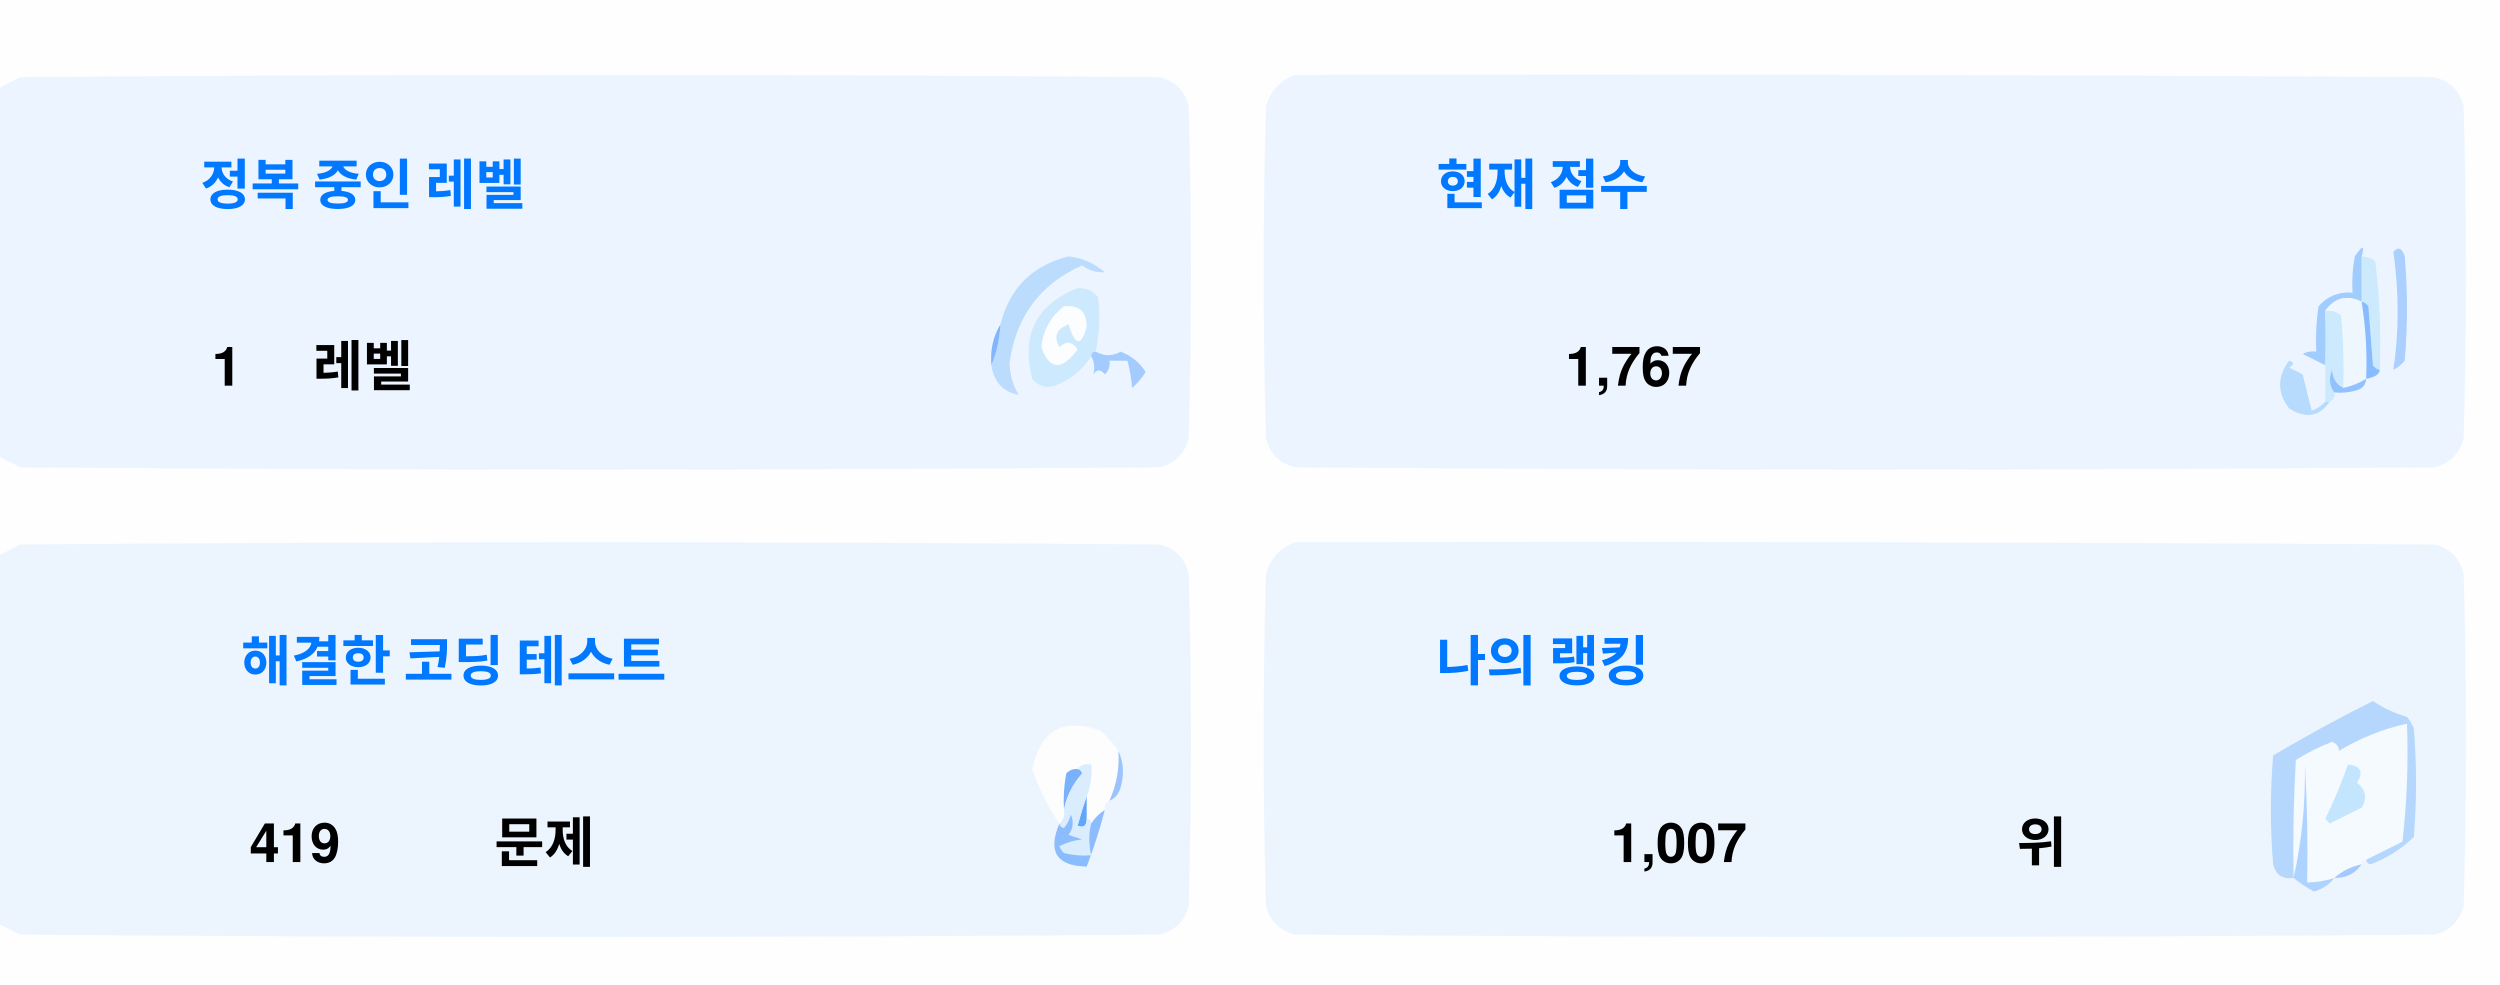
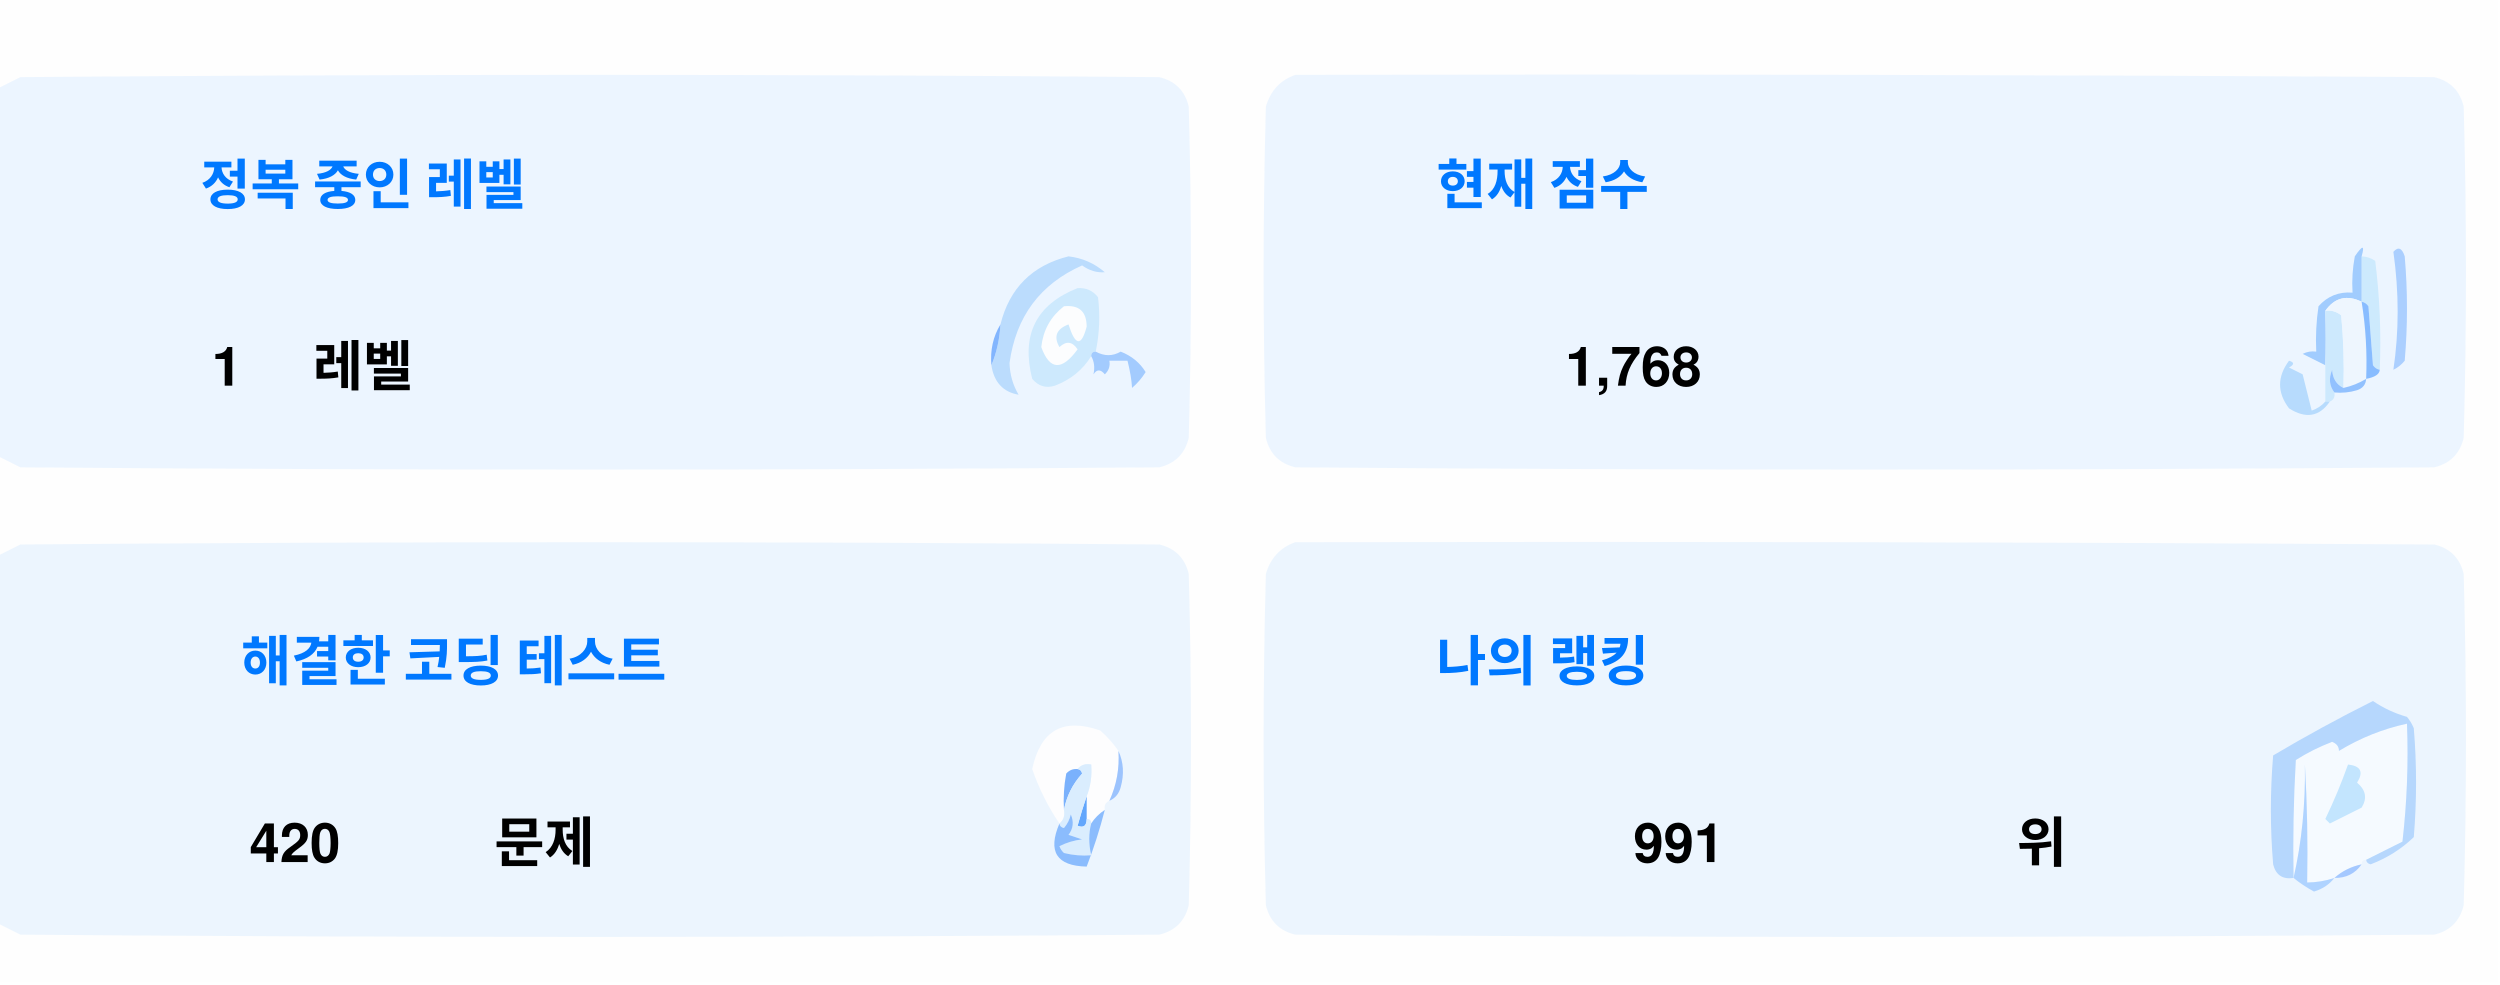
<svg xmlns="http://www.w3.org/2000/svg" version="1.1" width="551px" height="217px" style="shape-rendering:geometricPrecision; text-rendering:geometricPrecision; image-rendering:optimizeQuality; fill-rule:evenodd; clip-rule:evenodd">
  <style>
            .title {
                color: #0078ff;
                font-size: 1rem;
                line-height: 1.5rem;
                font-weight: bold;
                font-family: -apple-system,BlinkMacSystemFont,Segoe UI,Helvetica,Arial,sans-serif,Apple Color Emoji,Segoe UI Emoji;
            }
        
            .desc {
                color: #0078ff;
                font-size: 2.5rem;
                font-weight: bold;
                line-height: 1.5rem;
                font-family: -apple-system,BlinkMacSystemFont,Segoe UI,Helvetica,Arial,sans-serif,Apple Color Emoji,Segoe UI Emoji;
            }
        
            .desc-2 {
                color: #0078ff;
                font-size: 1rem;
                font-weight: bold;
                line-height: 1.5rem;
                font-family: -apple-system,BlinkMacSystemFont,Segoe UI,Helvetica,Arial,sans-serif,Apple Color Emoji,Segoe UI Emoji;
            }
        
            .text, .desc {
                animation: twinkling 4s ease-in-out infinite;
            }
        
            @keyframes twinkling {
                40% { opacity: 1; }
                50% { opacity: 0.5; }
                60% { opacity: 1; }
                70% { opacity: 0.5; }
                80% { opacity: 1; }
            };
        </style>
  <g>
    <path style="opacity:1" fill="#fefefe" d="M -0.5,-0.5 C 183.167,-0.5 366.833,-0.5 550.5,-0.5C 550.5,71.833 550.5,144.167 550.5,216.5C 366.833,216.5 183.167,216.5 -0.5,216.5C -0.5,212.167 -0.5,207.833 -0.5,203.5C 1.14,204.32 2.807,205.153 4.5,206C 88.167,206.667 171.833,206.667 255.5,206C 259,205.167 261.167,203 262,199.5C 262.667,175.167 262.667,150.833 262,126.5C 261.167,123 259,120.833 255.5,120C 171.833,119.333 88.167,119.333 4.5,120C 2.807,120.847 1.14,121.68 -0.5,122.5C -0.5,115.167 -0.5,107.833 -0.5,100.5C 1.14,101.32 2.807,102.153 4.5,103C 88.167,103.667 171.833,103.667 255.5,103C 259,102.167 261.167,100 262,96.5C 262.667,72.167 262.667,47.833 262,23.5C 261.167,20 259,17.833 255.5,17C 171.833,16.333 88.167,16.333 4.5,17C 2.807,17.847 1.14,18.68 -0.5,19.5C -0.5,12.833 -0.5,6.167 -0.5,-0.5 Z" />
  </g>
  <g>
    <path style="opacity:1" fill="#ecf5ff" d="M -0.5,100.5 C -0.5,73.5 -0.5,46.5 -0.5,19.5C 1.14,18.68 2.807,17.847 4.5,17C 88.167,16.333 171.833,16.333 255.5,17C 259,17.833 261.167,20 262,23.5C 262.667,47.833 262.667,72.167 262,96.5C 261.167,100 259,102.167 255.5,103C 171.833,103.667 88.167,103.667 4.5,103C 2.807,102.153 1.14,101.32 -0.5,100.5 Z" />
  </g>
  <g>
    <path style="opacity:1" fill="#ecf5ff" d="M 285.5,16.5 C 369.167,16.333 452.834,16.5 536.5,17C 540,17.833 542.167,20 543,23.5C 543.667,47.833 543.667,72.167 543,96.5C 542.167,100 540,102.167 536.5,103C 452.833,103.667 369.167,103.667 285.5,103C 282,102.167 279.833,100 279,96.5C 278.333,72.167 278.333,47.833 279,23.5C 280.018,19.985 282.185,17.652 285.5,16.5 Z" />
  </g>
  <g>
    <path style="opacity:1" fill="#cdeafd" d="M 520.5,56.5 C 521.583,56.539 522.583,56.873 523.5,57.5C 524.498,65.472 524.831,73.472 524.5,81.5C 523.883,81.389 523.383,81.056 523,80.5C 522.667,76.167 522.333,71.833 522,67.5C 521.617,66.944 521.117,66.611 520.5,66.5C 520.5,63.167 520.5,59.833 520.5,56.5 Z" />
  </g>
  <g>
    <path style="opacity:1" fill="#abcfff" d="M 527.5,55.5 C 528.566,54.308 529.399,54.641 530,56.5C 530.667,64.167 530.667,71.833 530,79.5C 529.311,80.357 528.478,81.023 527.5,81.5C 528.758,73.08 528.758,64.414 527.5,55.5 Z" />
  </g>
  <g>
    <path style="opacity:1" fill="#bbdcfd" d="M 218.5,80.5 C 219.657,77.727 220.324,74.727 220.5,71.5C 222.49,63.51 227.49,58.51 235.5,56.5C 238.528,56.847 241.194,58.014 243.5,60C 241.744,60.141 240.078,59.641 238.5,58.5C 229.247,62.607 223.914,69.773 222.5,80C 222.565,82.526 223.232,84.859 224.5,87C 221.07,86.397 219.07,84.231 218.5,80.5 Z" />
  </g>
  <g>
    <path style="opacity:1" fill="#cde9fd" d="M 241.5,77.5 C 240.833,77.5 240.5,77.833 240.5,78.5C 238.628,81.529 235.961,83.695 232.5,85C 230.536,85.624 228.869,85.124 227.5,83.5C 225.021,73.791 228.354,67.124 237.5,63.5C 239.374,63.39 240.874,64.056 242,65.5C 242.497,69.524 242.331,73.524 241.5,77.5 Z" />
  </g>
  <g>
    <path style="opacity:1" fill="#fcfdfe" d="M 234.5,67.5 C 237.826,67.162 239.493,68.662 239.5,72C 238.334,76.434 237,76.267 235.5,71.5C 232.832,72.515 232.166,74.182 233.5,76.5C 235.017,75.089 236.351,75.256 237.5,77C 234.006,81.771 231.34,81.605 229.5,76.5C 229.904,72.771 231.571,69.771 234.5,67.5 Z" />
  </g>
  <g>
    <path style="opacity:1" fill="#a1ccfe" d="M 520.5,56.5 C 520.5,59.833 520.5,63.167 520.5,66.5C 517.238,64.922 514.572,65.589 512.5,68.5C 512.617,72.81 512.617,76.81 512.5,80.5C 510.86,79.68 509.193,78.847 507.5,78C 508.448,77.517 509.448,77.35 510.5,77.5C 510.335,74.15 510.502,70.817 511,67.5C 512.995,65.253 515.495,64.253 518.5,64.5C 518.336,61.813 518.503,59.146 519,56.5C 520.731,53.969 521.231,53.969 520.5,56.5 Z" />
  </g>
  <g>
    <path style="opacity:1" fill="#cde9fd" d="M 512.5,68.5 C 513.822,68.33 514.989,68.663 516,69.5C 516.499,74.823 516.666,80.156 516.5,85.5C 514.955,84.77 514.122,83.437 514,81.5C 513.22,83.387 513.387,85.054 514.5,86.5C 514.672,87.492 514.338,88.158 513.5,88.5C 513.167,88.5 512.833,88.5 512.5,88.5C 512.5,85.833 512.5,83.167 512.5,80.5C 512.617,76.81 512.617,72.81 512.5,68.5 Z" />
  </g>
  <g>
    <path style="opacity:1" fill="#eef6fe" d="M 520.5,66.5 C 521.407,72.106 521.74,77.773 521.5,83.5C 519.95,84.441 518.284,85.108 516.5,85.5C 516.666,80.156 516.499,74.823 516,69.5C 514.989,68.663 513.822,68.33 512.5,68.5C 514.572,65.589 517.238,64.922 520.5,66.5 Z" />
  </g>
  <g>
    <path style="opacity:1" fill="#88bcff" d="M 520.5,66.5 C 521.117,66.611 521.617,66.944 522,67.5C 522.333,71.833 522.667,76.167 523,80.5C 523.383,81.056 523.883,81.389 524.5,81.5C 524.445,82.469 523.445,83.136 521.5,83.5C 521.74,77.773 521.407,72.106 520.5,66.5 Z" />
  </g>
  <g>
    <path style="opacity:1" fill="#82b5fe" d="M 220.5,71.5 C 220.324,74.727 219.657,77.727 218.5,80.5C 218.215,77.171 218.882,74.171 220.5,71.5 Z" />
  </g>
  <g>
    <path style="opacity:1" fill="#a3cbfe" d="M 240.5,78.5 C 240.5,77.833 240.833,77.5 241.5,77.5C 243.391,78.536 245.224,78.536 247,77.5C 249.391,78.429 251.225,79.929 252.5,82C 251.681,83.319 250.681,84.486 249.5,85.5C 249.409,83.777 249.075,81.777 248.5,79.5C 247.167,79.5 245.833,79.5 244.5,79.5C 244.719,80.675 244.386,81.675 243.5,82.5C 242.575,81.359 241.741,81.359 241,82.5C 241.331,80.981 241.164,79.648 240.5,78.5 Z" />
  </g>
  <g>
    <path style="opacity:1" fill="#b7dbfd" d="M 512.5,88.5 C 512.833,88.5 513.167,88.5 513.5,88.5C 511.199,91.857 508.199,92.357 504.5,90C 501.872,86.535 501.872,83.035 504.5,79.5C 505.696,79.846 505.696,80.346 504.5,81C 505.5,81.5 506.5,82 507.5,82.5C 508.167,85.167 508.833,87.833 509.5,90.5C 510.739,90.058 511.739,89.391 512.5,88.5 Z" />
  </g>
  <g>
    <path style="opacity:1" fill="#92c1fe" d="M 516.5,85.5 C 518.284,85.108 519.95,84.441 521.5,83.5C 521.423,84.75 520.756,85.583 519.5,86C 517.866,86.493 516.199,86.66 514.5,86.5C 513.387,85.054 513.22,83.387 514,81.5C 514.122,83.437 514.955,84.77 516.5,85.5 Z" />
  </g>
  <g>
    <path style="opacity:1" fill="#ecf5fe" d="M -0.5,203.5 C -0.5,176.5 -0.5,149.5 -0.5,122.5C 1.14,121.68 2.807,120.847 4.5,120C 88.167,119.333 171.833,119.333 255.5,120C 259,120.833 261.167,123 262,126.5C 262.667,150.833 262.667,175.167 262,199.5C 261.167,203 259,205.167 255.5,206C 171.833,206.667 88.167,206.667 4.5,206C 2.807,205.153 1.14,204.32 -0.5,203.5 Z" />
  </g>
  <g>
    <path style="opacity:1" fill="#ecf5fe" d="M 285.5,119.5 C 369.167,119.333 452.834,119.5 536.5,120C 540,120.833 542.167,123 543,126.5C 543.667,150.833 543.667,175.167 543,199.5C 542.167,203 540,205.167 536.5,206C 452.833,206.667 369.167,206.667 285.5,206C 282,205.167 279.833,203 279,199.5C 278.333,175.167 278.333,150.833 279,126.5C 280.018,122.985 282.185,120.652 285.5,119.5 Z" />
  </g>
  <g>
    <path style="opacity:1" fill="#fdfdfe" d="M 246.5,165.5 C 246.758,169.367 246.092,173.034 244.5,176.5C 243.662,176.842 243.328,177.508 243.5,178.5C 242.272,179.306 241.272,180.306 240.5,181.5C 240.5,180.833 240.167,180.5 239.5,180.5C 239.5,178.833 239.5,177.167 239.5,175.5C 240.369,173.283 240.702,170.95 240.5,168.5C 239.209,168.263 238.209,168.596 237.5,169.5C 236.504,169.414 235.671,169.748 235,170.5C 234.503,173.146 234.336,175.813 234.5,178.5C 234.737,179.791 234.404,180.791 233.5,181.5C 230.986,177.806 228.986,173.806 227.5,169.5C 229.309,160.957 234.309,158.124 242.5,161C 244.07,162.397 245.404,163.897 246.5,165.5 Z" />
  </g>
  <g>
    <path style="opacity:1" fill="#f5faff" d="M 521.5,189.5 C 520.833,189.5 520.5,189.833 520.5,190.5C 518.181,190.992 516.181,191.992 514.5,193.5C 512.565,194.15 510.565,194.483 508.5,194.5C 508.666,185.827 508.5,177.16 508,168.5C 508.141,177.227 507.308,185.56 505.5,193.5C 505.334,184.827 505.5,176.16 506,167.5C 508.527,165.903 511.194,164.57 514,163.5C 515.011,163.892 515.511,164.559 515.5,165.5C 520.21,162.641 525.21,160.641 530.5,159.5C 530.831,168.192 530.498,176.859 529.5,185.5C 526.807,186.847 524.14,188.18 521.5,189.5 Z" />
  </g>
  <g>
    <path style="opacity:1" fill="#b6d7fd" d="M 521.5,189.5 C 524.14,188.18 526.807,186.847 529.5,185.5C 530.498,176.859 530.831,168.192 530.5,159.5C 525.21,160.641 520.21,162.641 515.5,165.5C 515.511,164.559 515.011,163.892 514,163.5C 511.194,164.57 508.527,165.903 506,167.5C 505.5,176.16 505.334,184.827 505.5,193.5C 503.089,193.863 501.589,192.863 501,190.5C 500.333,182.5 500.333,174.5 501,166.5C 508.173,162.246 515.507,158.246 523,154.5C 525.304,156.068 527.804,157.235 530.5,158C 531.126,158.75 531.626,159.584 532,160.5C 532.667,168.5 532.667,176.5 532,184.5C 529.292,187.111 526.125,189.111 522.5,190.5C 521.893,190.376 521.56,190.043 521.5,189.5 Z" />
  </g>
  <g>
    <path style="opacity:1" fill="#c3e5fe" d="M 517.5,168.5 C 520.317,168.801 520.984,170.134 519.5,172.5C 521.439,174.122 521.772,175.956 520.5,178C 518.167,179.167 515.833,180.333 513.5,181.5C 513.167,181.167 512.833,180.833 512.5,180.5C 514.414,176.515 516.081,172.515 517.5,168.5 Z" />
  </g>
  <g>
    <path style="opacity:1" fill="#7ab1fc" d="M 237.5,169.5 C 238.043,169.56 238.376,169.893 238.5,170.5C 236.395,172.836 235.062,175.503 234.5,178.5C 234.336,175.813 234.503,173.146 235,170.5C 235.671,169.748 236.504,169.414 237.5,169.5 Z" />
  </g>
  <g>
    <path style="opacity:1" fill="#afd3ff" d="M 514.5,193.5 C 513.378,194.947 511.878,195.947 510,196.5C 508.348,195.601 506.848,194.601 505.5,193.5C 507.308,185.56 508.141,177.227 508,168.5C 508.5,177.16 508.666,185.827 508.5,194.5C 510.565,194.483 512.565,194.15 514.5,193.5 Z" />
  </g>
  <g>
    <path style="opacity:1" fill="#9cc3fd" d="M 246.5,165.5 C 247.634,167.966 247.801,170.633 247,173.5C 246.623,174.942 245.79,175.942 244.5,176.5C 246.092,173.034 246.758,169.367 246.5,165.5 Z" />
  </g>
  <g>
    <path style="opacity:1" fill="#62a6fc" d="M 239.5,175.5 C 239.5,177.167 239.5,178.833 239.5,180.5C 239.483,182.028 238.816,182.528 237.5,182C 238.117,179.723 238.784,177.556 239.5,175.5 Z" />
  </g>
  <g>
    <path style="opacity:1" fill="#daedfe" d="M 237.5,169.5 C 238.209,168.596 239.209,168.263 240.5,168.5C 240.702,170.95 240.369,173.283 239.5,175.5C 238.784,177.556 238.117,179.723 237.5,182C 238.816,182.528 239.483,182.028 239.5,180.5C 240.167,180.5 240.5,180.833 240.5,181.5C 239.918,183.669 239.918,186.002 240.5,188.5C 238.473,188.662 236.473,188.495 234.5,188C 234.043,187.586 233.709,187.086 233.5,186.5C 235.078,185.702 236.744,185.202 238.5,185C 237.5,184.667 236.5,184.333 235.5,184C 236.554,182.612 236.72,181.112 236,179.5C 235.751,180.624 235.251,181.624 234.5,182.5C 233.893,182.376 233.56,182.043 233.5,181.5C 234.404,180.791 234.737,179.791 234.5,178.5C 235.062,175.503 236.395,172.836 238.5,170.5C 238.376,169.893 238.043,169.56 237.5,169.5 Z" />
  </g>
  <g>
    <path style="opacity:1" fill="#8bbcfd" d="M 243.5,178.5 C 242.395,182.803 241.062,186.969 239.5,191C 232.857,190.847 230.857,187.68 233.5,181.5C 233.56,182.043 233.893,182.376 234.5,182.5C 235.251,181.624 235.751,180.624 236,179.5C 236.72,181.112 236.554,182.612 235.5,184C 236.5,184.333 237.5,184.667 238.5,185C 236.744,185.202 235.078,185.702 233.5,186.5C 233.709,187.086 234.043,187.586 234.5,188C 236.473,188.495 238.473,188.662 240.5,188.5C 239.918,186.002 239.918,183.669 240.5,181.5C 241.272,180.306 242.272,179.306 243.5,178.5 Z" />
  </g>
  <g>
    <path style="opacity:1" fill="#a4c8ff" d="M 520.5,190.5 C 519.089,192.539 517.089,193.539 514.5,193.5C 516.181,191.992 518.181,190.992 520.5,190.5 Z" />
  </g>
  <text text-anchor="middle" x="80" y="45" class="title" style="fill:#0078ff;" stroke="#none" stroke-width="1">정복 중인 레벨</text>
  <text text-anchor="middle" x="50" y="85" class="desc" stroke="#none" stroke-width="1">1</text>
  <text text-anchor="middle" x="80" y="85" class="desc-2" stroke="#none" stroke-width="1">레벨</text>
  <text text-anchor="middle" x="340" y="45" class="title" style="fill:#0078ff;" stroke="#none" stroke-width="1">현재 점수</text>
-   <text text-anchor="middle" x="360" y="85" class="desc" stroke="#none" stroke-width="1">1,767</text>
+   <text text-anchor="middle" x="360" y="85" class="desc" stroke="#none" stroke-width="1">1,768</text>
  <text text-anchor="middle" x="100" y="150" class="title" style="fill:#0078ff;" stroke="#none" stroke-width="1">해결한 코딩 테스트</text>
-   <text text-anchor="middle" x="65" y="190" class="desc" stroke="#none" stroke-width="1">419</text>
+   <text text-anchor="middle" x="65" y="190" class="desc" stroke="#none" stroke-width="1">420</text>
  <text text-anchor="middle" x="120" y="190" class="desc-2" stroke="#none" stroke-width="1">문제</text>
  <text text-anchor="middle" x="340" y="150" class="title" style="fill:#0078ff;" stroke="#none" stroke-width="1">나의 랭킹</text>
-   <text text-anchor="middle" x="370" y="190" class="desc" stroke="#none" stroke-width="1">1,007</text>
+   <text text-anchor="middle" x="370" y="190" class="desc" stroke="#none" stroke-width="1">991</text>
  <text text-anchor="middle" x="450" y="190" class="desc-2" stroke="#none" stroke-width="1">위</text>
</svg>
